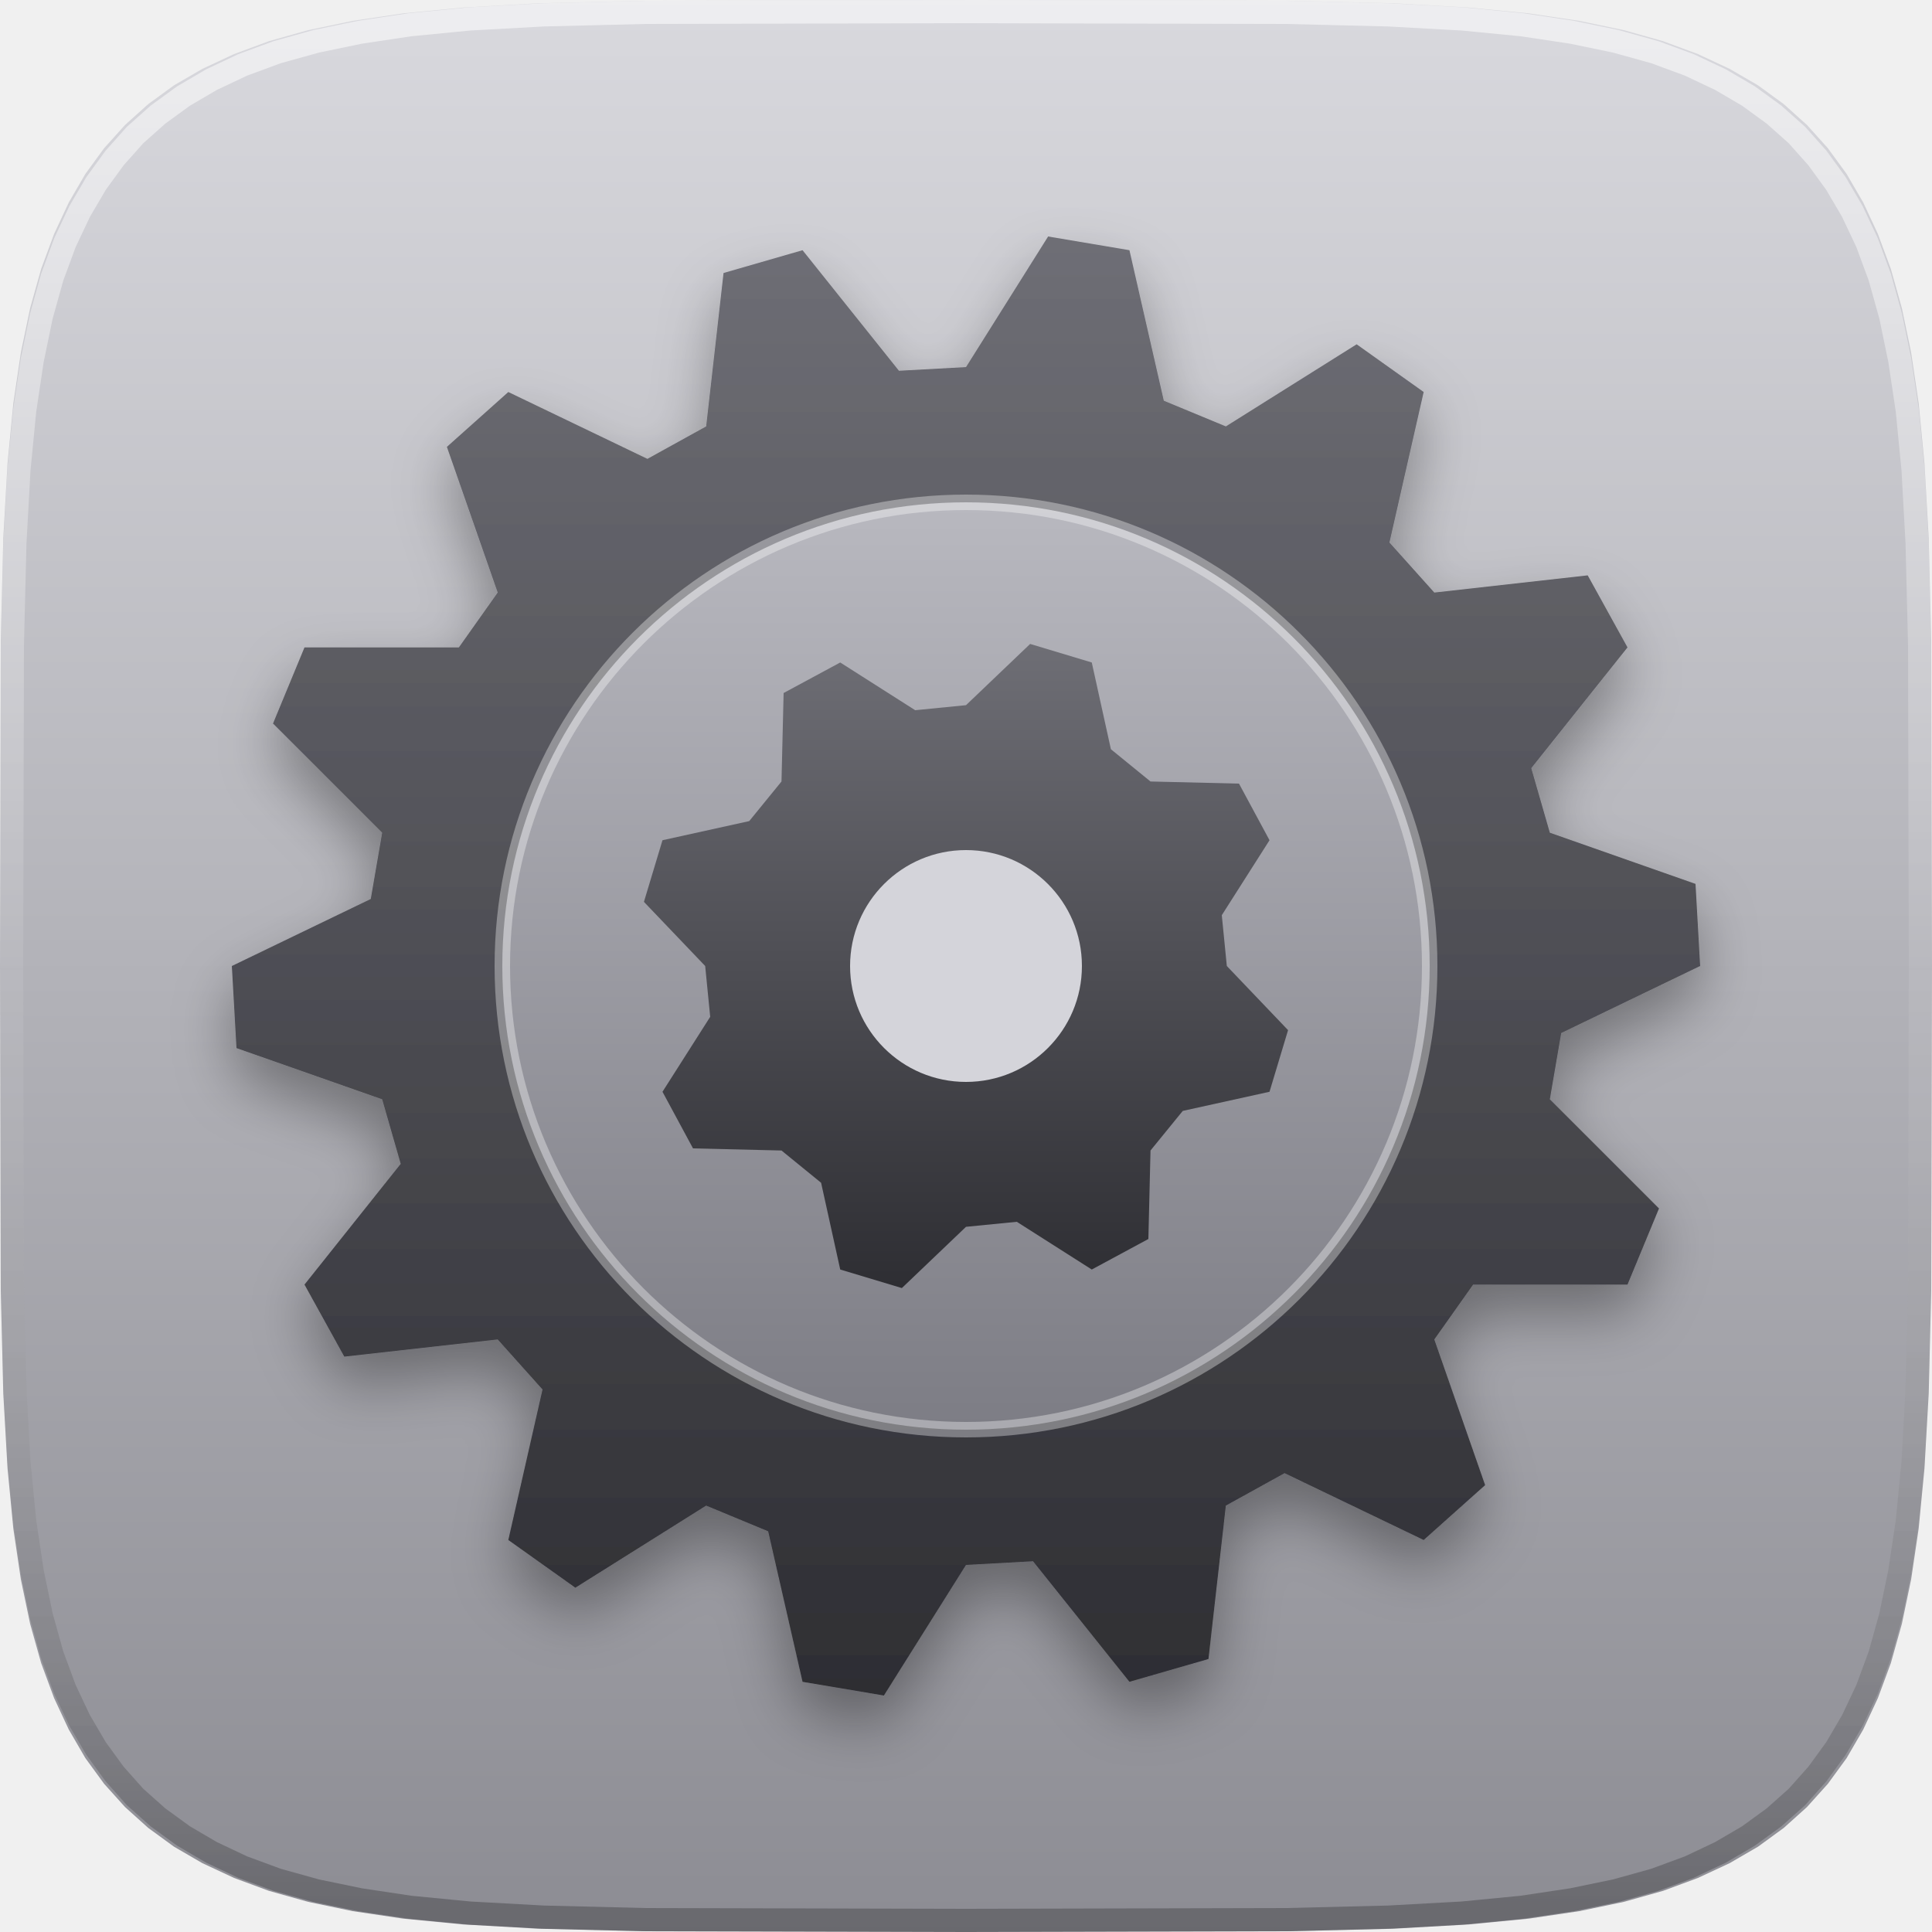
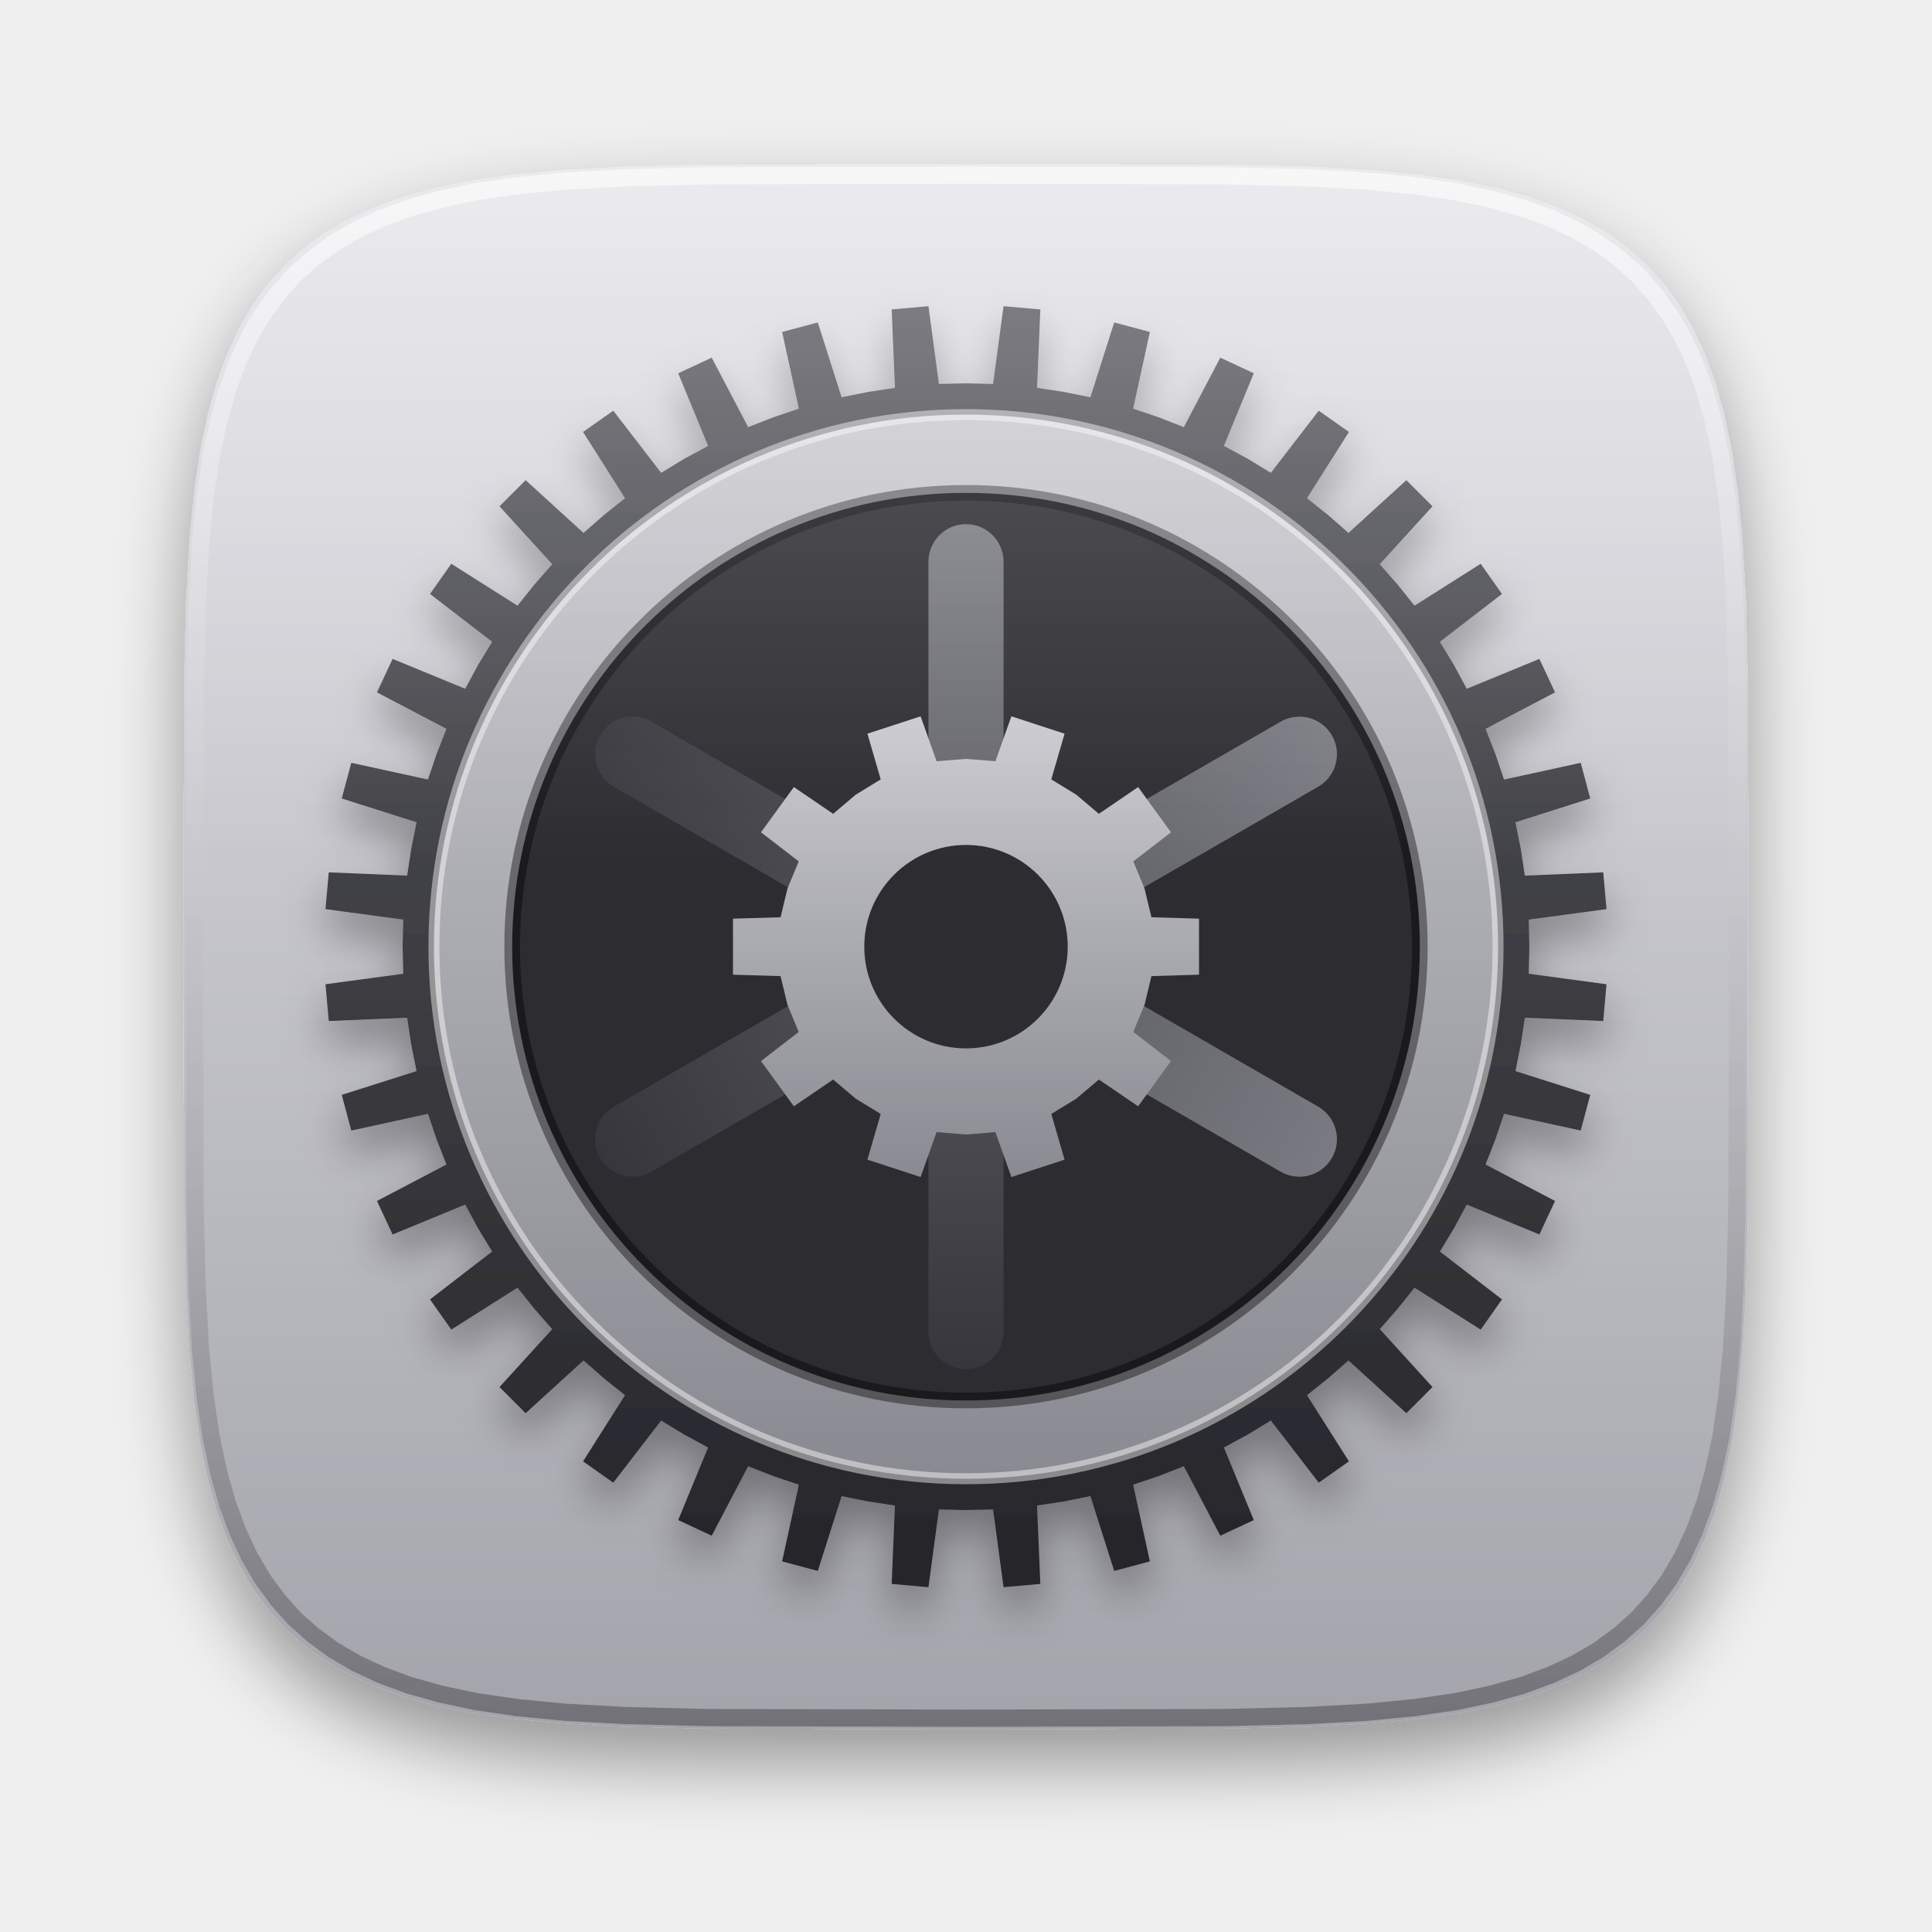
<svg xmlns="http://www.w3.org/2000/svg" viewBox="0 0 100 100">
  <defs>
    <linearGradient id="bg" x1="0" y1="0" x2="0" y2="1">
-       <stop offset="0" stop-color="#d9d9de" />
-       <stop offset="1" stop-color="#8c8c93" />
+       <stop offset="0" stop-color="#e4e4e9" />
+       <stop offset="1" stop-color="#a3a3ab" />
    </linearGradient>
    <linearGradient id="metal" x1="0" y1="0" x2="0" y2="1">
-       <stop offset="0" stop-color="#6e6e75" />
-       <stop offset="1" stop-color="#2e2e33" />
+       <stop offset="0" stop-color="#7a7a82" />
+       <stop offset="1" stop-color="#36363c" />
    </linearGradient>
    <linearGradient id="ring" x1="0" y1="0" x2="0" y2="1">
-       <stop offset="0" stop-color="#b8b8bf" />
-       <stop offset="1" stop-color="#7d7d85" />
+       <stop offset="0" stop-color="#c9c9cf" />
+       <stop offset="1" stop-color="#8a8a92" />
    </linearGradient>
-     <filter id="sh" x="-20%" y="-20%" width="140%" height="140%">
-       <feDropShadow dx="0" dy="1.5" stdDeviation="1.5" flood-opacity=".35" />
+     <linearGradient id="rim" x1="0" y1="0" x2="0" y2="1">
+       <stop offset="0" stop-color="#56565d" />
+       <stop offset="1" stop-color="#26262a" />
+     </linearGradient>
+     <filter id="sh" x="-30%" y="-30%" width="160%" height="170%">
+       <feDropShadow dx="0" dy="1.4" stdDeviation="1.4" flood-color="#000" flood-opacity=".35" />
+     </filter>
+     <linearGradient id="sheen" x1="0" y1="0" x2="0" y2="1">
+       <stop offset="0" stop-color="#fff" stop-opacity=".28" />
+       <stop offset=".45" stop-color="#fff" stop-opacity="0" />
+     </linearGradient>
+     <linearGradient id="edge" x1="0" y1="0" x2="0" y2="1">
+       <stop offset="0" stop-color="#fff" stop-opacity=".6" />
+       <stop offset=".3" stop-color="#fff" stop-opacity=".12" />
+       <stop offset="1" stop-color="#000" stop-opacity=".3" />
+     </linearGradient>
+     <filter id="drop" x="-20%" y="-20%" width="140%" height="150%">
+       <feDropShadow dx="0" dy="2.2" stdDeviation="2.4" flood-color="#000" flood-opacity=".38" />
    </filter>
    <clipPath id="clip">
      <path d="M100.00 50.00 L99.96 66.80 L99.83 72.14 L99.61 76.01 L99.31 79.12 L98.92 81.75 L98.44 84.05 L97.87 86.08 L97.20 87.89 L96.44 89.52 L95.58 91.00 L94.61 92.33 L93.53 93.53 L92.33 94.61 L91.00 95.58 L89.52 96.44 L87.89 97.20 L86.08 97.87 L84.05 98.44 L81.75 98.92 L79.12 99.31 L76.01 99.61 L72.14 99.83 L66.80 99.96 L50.00 100.00 L33.20 99.96 L27.86 99.83 L23.99 99.61 L20.88 99.31 L18.25 98.92 L15.95 98.44 L13.92 97.87 L12.11 97.20 L10.48 96.44 L9.00 95.58 L7.67 94.61 L6.47 93.53 L5.39 92.33 L4.42 91.00 L3.56 89.52 L2.80 87.89 L2.13 86.08 L1.56 84.05 L1.08 81.75 L0.69 79.12 L0.39 76.01 L0.17 72.14 L0.04 66.80 L0.00 50.00 L0.04 33.20 L0.17 27.86 L0.39 23.99 L0.69 20.88 L1.08 18.25 L1.56 15.95 L2.13 13.92 L2.80 12.11 L3.56 10.48 L4.42 9.00 L5.39 7.67 L6.47 6.47 L7.67 5.39 L9.00 4.42 L10.48 3.56 L12.11 2.80 L13.92 2.13 L15.95 1.56 L18.25 1.08 L20.88 0.69 L23.99 0.39 L27.86 0.17 L33.20 0.04 L50.00 0.00 L66.80 0.04 L72.14 0.17 L76.01 0.39 L79.12 0.69 L81.75 1.08 L84.05 1.56 L86.08 2.13 L87.89 2.80 L89.52 3.56 L91.00 4.42 L92.33 5.39 L93.53 6.47 L94.61 7.67 L95.58 9.00 L96.44 10.48 L97.20 12.11 L97.87 13.92 L98.44 15.95 L98.92 18.25 L99.31 20.88 L99.61 23.99 L99.83 27.86 L99.96 33.20 Z" />
    </clipPath>
  </defs>
-   <path d="M100.00 50.00 L99.96 66.80 L99.83 72.14 L99.61 76.01 L99.31 79.12 L98.92 81.75 L98.44 84.05 L97.87 86.08 L97.20 87.89 L96.44 89.52 L95.58 91.00 L94.61 92.33 L93.53 93.53 L92.33 94.61 L91.00 95.58 L89.52 96.44 L87.89 97.20 L86.08 97.87 L84.05 98.44 L81.75 98.92 L79.12 99.31 L76.01 99.61 L72.14 99.83 L66.80 99.96 L50.00 100.00 L33.20 99.96 L27.86 99.83 L23.99 99.61 L20.88 99.31 L18.25 98.92 L15.95 98.44 L13.92 97.87 L12.11 97.20 L10.48 96.44 L9.00 95.58 L7.67 94.61 L6.47 93.53 L5.39 92.33 L4.42 91.00 L3.56 89.52 L2.80 87.89 L2.13 86.08 L1.56 84.05 L1.08 81.75 L0.69 79.12 L0.39 76.01 L0.17 72.14 L0.04 66.80 L0.00 50.00 L0.04 33.20 L0.17 27.86 L0.39 23.99 L0.69 20.88 L1.08 18.25 L1.56 15.95 L2.13 13.92 L2.80 12.11 L3.56 10.48 L4.42 9.00 L5.39 7.67 L6.47 6.47 L7.67 5.39 L9.00 4.42 L10.48 3.56 L12.11 2.80 L13.92 2.13 L15.95 1.56 L18.25 1.08 L20.88 0.69 L23.99 0.39 L27.86 0.17 L33.20 0.04 L50.00 0.00 L66.80 0.04 L72.14 0.17 L76.01 0.39 L79.12 0.69 L81.75 1.08 L84.05 1.56 L86.08 2.13 L87.89 2.80 L89.52 3.56 L91.00 4.42 L92.33 5.39 L93.53 6.47 L94.61 7.67 L95.58 9.00 L96.44 10.48 L97.20 12.11 L97.87 13.92 L98.44 15.95 L98.92 18.25 L99.31 20.88 L99.61 23.99 L99.83 27.86 L99.96 33.20 Z" fill="url(#bg)" />
-   <g clip-path="url(#clip)">
-     <path d="M50.00 19.00 L54.25 12.24 L58.46 12.95 L60.24 20.74 L63.45 22.07 L70.22 17.82 L73.69 20.29 L71.92 28.08 L74.24 30.67 L82.18 29.78 L84.24 33.51 L79.26 39.76 L80.22 43.10 L87.76 45.75 L88.00 50.00 L80.81 53.47 L80.22 56.90 L85.87 62.55 L84.24 66.49 L76.25 66.49 L74.24 69.33 L76.87 76.87 L73.69 79.71 L66.49 76.25 L63.45 77.93 L62.55 85.87 L58.46 87.05 L53.47 80.81 L50.00 81.00 L45.75 87.76 L41.54 87.05 L39.76 79.26 L36.55 77.93 L29.78 82.18 L26.31 79.71 L28.08 71.92 L25.76 69.33 L17.82 70.22 L15.76 66.49 L20.74 60.24 L19.78 56.90 L12.24 54.25 L12.00 50.00 L19.19 46.53 L19.78 43.10 L14.13 37.45 L15.76 33.51 L23.75 33.51 L25.76 30.67 L23.13 23.13 L26.31 20.29 L33.51 23.75 L36.55 22.07 L37.45 14.13 L41.54 12.95 L46.53 19.19 Z" fill="url(#metal)" stroke-linejoin="round" filter="url(#sh)" />
-     <circle cx="50" cy="50" r="24" fill="url(#ring)" />
-     <circle cx="50" cy="50" r="24" fill="none" stroke="#fff" stroke-opacity=".35" stroke-width=".8" />
-     <path d="M50.00 36.50 L53.32 33.33 L56.51 34.29 L57.50 38.78 L59.55 40.45 L64.13 40.56 L65.71 43.49 L63.24 47.37 L63.50 50.00 L66.67 53.32 L65.71 56.51 L61.22 57.50 L59.55 59.55 L59.44 64.13 L56.51 65.71 L52.63 63.24 L50.00 63.50 L46.68 66.67 L43.49 65.71 L42.50 61.22 L40.45 59.55 L35.87 59.44 L34.29 56.51 L36.76 52.63 L36.50 50.00 L33.33 46.68 L34.29 43.49 L38.78 42.50 L40.45 40.45 L40.56 35.87 L43.49 34.29 L47.37 36.76 Z" fill="url(#metal)" />
-     <circle cx="50" cy="50" r="6" fill="#d4d4da" />
+   <g transform="translate(9.5 8.5) scale(0.81)">
+     <path d="M100.00 50.00 L99.96 66.80 L99.83 72.14 L99.61 76.01 L99.31 79.12 L98.92 81.75 L98.44 84.05 L97.87 86.08 L97.20 87.89 L96.44 89.52 L95.58 91.00 L94.61 92.33 L93.53 93.53 L92.33 94.61 L91.00 95.58 L89.52 96.44 L87.89 97.20 L86.08 97.87 L84.05 98.44 L81.75 98.92 L79.12 99.31 L76.01 99.61 L72.14 99.83 L66.80 99.96 L50.00 100.00 L33.20 99.96 L27.86 99.83 L23.99 99.61 L20.88 99.31 L18.25 98.92 L15.95 98.44 L13.92 97.87 L12.11 97.20 L10.48 96.44 L9.00 95.58 L7.67 94.61 L6.47 93.53 L5.39 92.33 L4.42 91.00 L3.56 89.52 L2.80 87.89 L2.13 86.08 L1.56 84.05 L1.08 81.75 L0.69 79.12 L0.39 76.01 L0.17 72.14 L0.04 66.80 L0.00 50.00 L0.04 33.20 L0.17 27.86 L0.39 23.99 L0.69 20.88 L1.08 18.25 L1.56 15.95 L2.13 13.92 L2.80 12.11 L3.56 10.48 L4.42 9.00 L5.39 7.67 L6.47 6.47 L7.67 5.39 L9.00 4.42 L10.48 3.56 L12.11 2.80 L13.92 2.13 L15.95 1.56 L18.25 1.08 L20.88 0.69 L23.99 0.39 L27.86 0.17 L33.20 0.04 L50.00 0.00 L66.80 0.04 L72.14 0.17 L76.01 0.39 L79.12 0.69 L81.75 1.08 L84.05 1.56 L86.08 2.13 L87.89 2.80 L89.52 3.56 L91.00 4.42 L92.33 5.39 L93.53 6.47 L94.61 7.67 L95.58 9.00 L96.44 10.48 L97.20 12.11 L97.87 13.92 L98.44 15.95 L98.92 18.25 L99.31 20.88 L99.61 23.99 L99.83 27.86 L99.96 33.20 Z" fill="url(#bg)" filter="url(#drop)" />
+     <g clip-path="url(#clip)">
+       <g filter="url(#sh)">
+         <path d="M50.00 14.00 L51.73 14.04 L52.40 9.07 L54.75 9.28 L54.54 14.29 L56.25 14.55 L57.95 14.89 L59.47 10.11 L61.75 10.72 L60.68 15.62 L62.31 16.17 L63.92 16.80 L66.25 12.36 L68.39 13.36 L66.48 18.00 L68.00 18.82 L69.48 19.72 L72.54 15.75 L74.47 17.11 L71.79 21.34 L73.14 22.42 L74.44 23.56 L78.14 20.19 L79.81 21.86 L76.44 25.56 L77.58 26.86 L78.66 28.21 L82.89 25.53 L84.25 27.46 L80.28 30.52 L81.18 32.00 L82.00 33.52 L86.64 31.61 L87.64 33.75 L83.20 36.08 L83.83 37.69 L84.38 39.32 L89.28 38.25 L89.89 40.53 L85.11 42.05 L85.45 43.75 L85.71 45.46 L90.72 45.25 L90.93 47.60 L85.96 48.27 L86.00 50.00 L85.96 51.73 L90.93 52.40 L90.72 54.75 L85.71 54.54 L85.45 56.25 L85.11 57.95 L89.89 59.47 L89.28 61.75 L84.38 60.68 L83.83 62.31 L83.20 63.92 L87.64 66.25 L86.64 68.39 L82.00 66.48 L81.18 68.00 L80.28 69.48 L84.25 72.54 L82.89 74.47 L78.66 71.79 L77.58 73.14 L76.44 74.44 L79.81 78.14 L78.14 79.81 L74.44 76.44 L73.14 77.58 L71.79 78.66 L74.47 82.89 L72.54 84.25 L69.48 80.28 L68.00 81.18 L66.48 82.00 L68.39 86.64 L66.25 87.64 L63.92 83.20 L62.31 83.83 L60.68 84.38 L61.75 89.28 L59.47 89.89 L57.95 85.11 L56.25 85.45 L54.54 85.71 L54.75 90.72 L52.40 90.93 L51.73 85.96 L50.00 86.00 L48.27 85.96 L47.60 90.93 L45.25 90.72 L45.46 85.71 L43.75 85.45 L42.05 85.11 L40.53 89.89 L38.25 89.28 L39.32 84.38 L37.69 83.83 L36.08 83.20 L33.75 87.64 L31.61 86.64 L33.52 82.00 L32.00 81.18 L30.52 80.28 L27.46 84.25 L25.53 82.89 L28.21 78.66 L26.86 77.58 L25.56 76.44 L21.86 79.81 L20.19 78.14 L23.56 74.44 L22.42 73.14 L21.34 71.79 L17.11 74.47 L15.75 72.54 L19.72 69.48 L18.82 68.00 L18.00 66.48 L13.36 68.39 L12.36 66.25 L16.80 63.92 L16.17 62.31 L15.62 60.68 L10.72 61.75 L10.11 59.47 L14.89 57.95 L14.55 56.25 L14.29 54.54 L9.28 54.75 L9.07 52.40 L14.04 51.73 L14.00 50.00 L14.04 48.27 L9.07 47.60 L9.28 45.25 L14.29 45.46 L14.55 43.75 L14.89 42.05 L10.11 40.53 L10.72 38.25 L15.62 39.32 L16.17 37.69 L16.80 36.08 L12.36 33.75 L13.36 31.61 L18.00 33.52 L18.82 32.00 L19.72 30.52 L15.75 27.46 L17.11 25.53 L21.34 28.21 L22.42 26.86 L23.56 25.56 L20.19 21.86 L21.86 20.19 L25.56 23.56 L26.86 22.42 L28.21 21.34 L25.53 17.11 L27.46 15.75 L30.52 19.72 L32.00 18.82 L33.52 18.00 L31.61 13.36 L33.75 12.36 L36.08 16.80 L37.69 16.17 L39.32 15.62 L38.25 10.72 L40.53 10.11 L42.05 14.89 L43.75 14.55 L45.46 14.29 L45.25 9.28 L47.60 9.07 L48.27 14.04 Z" fill="url(#rim)" />
+       </g>
+       <circle cx="50" cy="50" r="34" fill="url(#ring)" />
+       <circle cx="50" cy="50" r="29" fill="#2c2c31" />
+       <circle cx="50" cy="50" r="29" fill="none" stroke="#000" stroke-opacity=".4" />
+       <rect x="47.6" y="23" width="4.8" height="54" rx="2.4" fill="url(#metal)" transform="rotate(0 50 50)" />
+       <rect x="47.6" y="23" width="4.8" height="54" rx="2.4" fill="url(#metal)" transform="rotate(60 50 50)" />
+       <rect x="47.6" y="23" width="4.8" height="54" rx="2.4" fill="url(#metal)" transform="rotate(120 50 50)" />
+       <path d="M50.00 38.00 L51.88 38.15 L52.90 35.28 L56.30 36.39 L55.45 39.31 L57.05 40.29 L58.49 41.51 L61.00 39.80 L63.10 42.69 L60.69 44.55 L61.41 46.29 L61.85 48.12 L64.89 48.21 L64.89 51.79 L61.85 51.88 L61.41 53.71 L60.69 55.45 L63.10 57.31 L61.00 60.20 L58.49 58.49 L57.05 59.71 L55.45 60.69 L56.30 63.61 L52.90 64.72 L51.88 61.85 L50.00 62.00 L48.12 61.85 L47.10 64.72 L43.70 63.61 L44.55 60.69 L42.95 59.71 L41.51 58.49 L39.00 60.20 L36.90 57.31 L39.31 55.45 L38.59 53.71 L38.15 51.88 L35.11 51.79 L35.11 48.21 L38.15 48.12 L38.59 46.29 L39.31 44.55 L36.90 42.69 L39.00 39.80 L41.51 41.51 L42.95 40.29 L44.55 39.31 L43.70 36.39 L47.10 35.28 L48.12 38.15 Z" fill="url(#ring)" />
+       <circle cx="50" cy="50" r="6.5" fill="#2c2c31" />
+       <circle cx="50" cy="50" r="34" fill="none" stroke="#fff" stroke-opacity=".45" stroke-width=".7" />
+       <rect width="100" height="100" fill="url(#sheen)" />
+     </g>
+     <path d="M99.30 50.00 L99.26 66.56 L99.13 71.83 L98.92 75.64 L98.62 78.71 L98.24 81.31 L97.76 83.57 L97.20 85.57 L96.54 87.36 L95.79 88.97 L94.94 90.42 L93.98 91.73 L92.92 92.92 L91.73 93.98 L90.42 94.94 L88.97 95.79 L87.36 96.54 L85.57 97.20 L83.57 97.76 L81.31 98.24 L78.71 98.62 L75.64 98.92 L71.83 99.13 L66.56 99.26 L50.00 99.30 L33.44 99.26 L28.17 99.13 L24.36 98.92 L21.29 98.62 L18.69 98.24 L16.43 97.76 L14.43 97.20 L12.64 96.54 L11.03 95.79 L9.58 94.94 L8.27 93.98 L7.08 92.92 L6.02 91.73 L5.06 90.42 L4.21 88.97 L3.46 87.36 L2.80 85.57 L2.24 83.57 L1.76 81.31 L1.38 78.71 L1.08 75.64 L0.87 71.83 L0.74 66.56 L0.70 50.00 L0.74 33.44 L0.87 28.17 L1.08 24.36 L1.38 21.29 L1.76 18.69 L2.24 16.43 L2.80 14.43 L3.46 12.64 L4.21 11.03 L5.06 9.58 L6.02 8.27 L7.08 7.08 L8.27 6.02 L9.58 5.06 L11.03 4.21 L12.64 3.46 L14.43 2.80 L16.43 2.24 L18.69 1.76 L21.29 1.38 L24.36 1.08 L28.17 0.87 L33.44 0.74 L50.00 0.70 L66.56 0.74 L71.83 0.87 L75.64 1.08 L78.71 1.38 L81.31 1.76 L83.57 2.24 L85.57 2.80 L87.36 3.46 L88.97 4.21 L90.42 5.06 L91.73 6.02 L92.92 7.08 L93.98 8.27 L94.94 9.58 L95.79 11.03 L96.54 12.64 L97.20 14.43 L97.76 16.43 L98.24 18.69 L98.62 21.29 L98.92 24.36 L99.13 28.17 L99.26 33.44 Z" fill="none" stroke="url(#edge)" stroke-width="1.1" />
  </g>
-   <linearGradient id="edge" x1="0" y1="0" x2="0" y2="1">
-     <stop offset="0" stop-color="#fff" stop-opacity=".55" />
-     <stop offset=".5" stop-color="#fff" stop-opacity=".08" />
-     <stop offset="1" stop-color="#000" stop-opacity=".25" />
-   </linearGradient>
-   <path d="M99.40 50.00 L99.36 66.59 L99.23 71.88 L99.02 75.69 L98.72 78.77 L98.33 81.37 L97.86 83.64 L97.30 85.65 L96.64 87.44 L95.88 89.05 L95.03 90.50 L94.07 91.82 L93.01 93.01 L91.82 94.07 L90.50 95.03 L89.05 95.88 L87.44 96.64 L85.65 97.30 L83.64 97.86 L81.37 98.33 L78.77 98.72 L75.69 99.02 L71.88 99.23 L66.59 99.36 L50.00 99.40 L33.41 99.36 L28.12 99.23 L24.31 99.02 L21.23 98.72 L18.63 98.33 L16.36 97.86 L14.35 97.30 L12.56 96.64 L10.95 95.88 L9.50 95.03 L8.18 94.07 L6.99 93.01 L5.93 91.82 L4.97 90.50 L4.12 89.05 L3.36 87.44 L2.70 85.65 L2.14 83.64 L1.67 81.37 L1.28 78.77 L0.98 75.69 L0.77 71.88 L0.64 66.59 L0.60 50.00 L0.64 33.41 L0.77 28.12 L0.98 24.31 L1.28 21.23 L1.67 18.63 L2.14 16.36 L2.70 14.35 L3.36 12.56 L4.12 10.95 L4.97 9.50 L5.93 8.18 L6.99 6.99 L8.18 5.93 L9.50 4.97 L10.95 4.12 L12.56 3.36 L14.35 2.70 L16.36 2.14 L18.63 1.67 L21.23 1.28 L24.31 0.98 L28.12 0.77 L33.41 0.64 L50.00 0.60 L66.59 0.64 L71.88 0.77 L75.69 0.98 L78.77 1.28 L81.37 1.67 L83.64 2.14 L85.65 2.70 L87.44 3.36 L89.05 4.12 L90.50 4.97 L91.82 5.93 L93.01 6.99 L94.07 8.18 L95.03 9.50 L95.88 10.95 L96.64 12.56 L97.30 14.35 L97.86 16.36 L98.33 18.63 L98.72 21.23 L99.02 24.31 L99.23 28.12 L99.36 33.41 Z" fill="none" stroke="url(#edge)" stroke-width="1.2" />
</svg>
